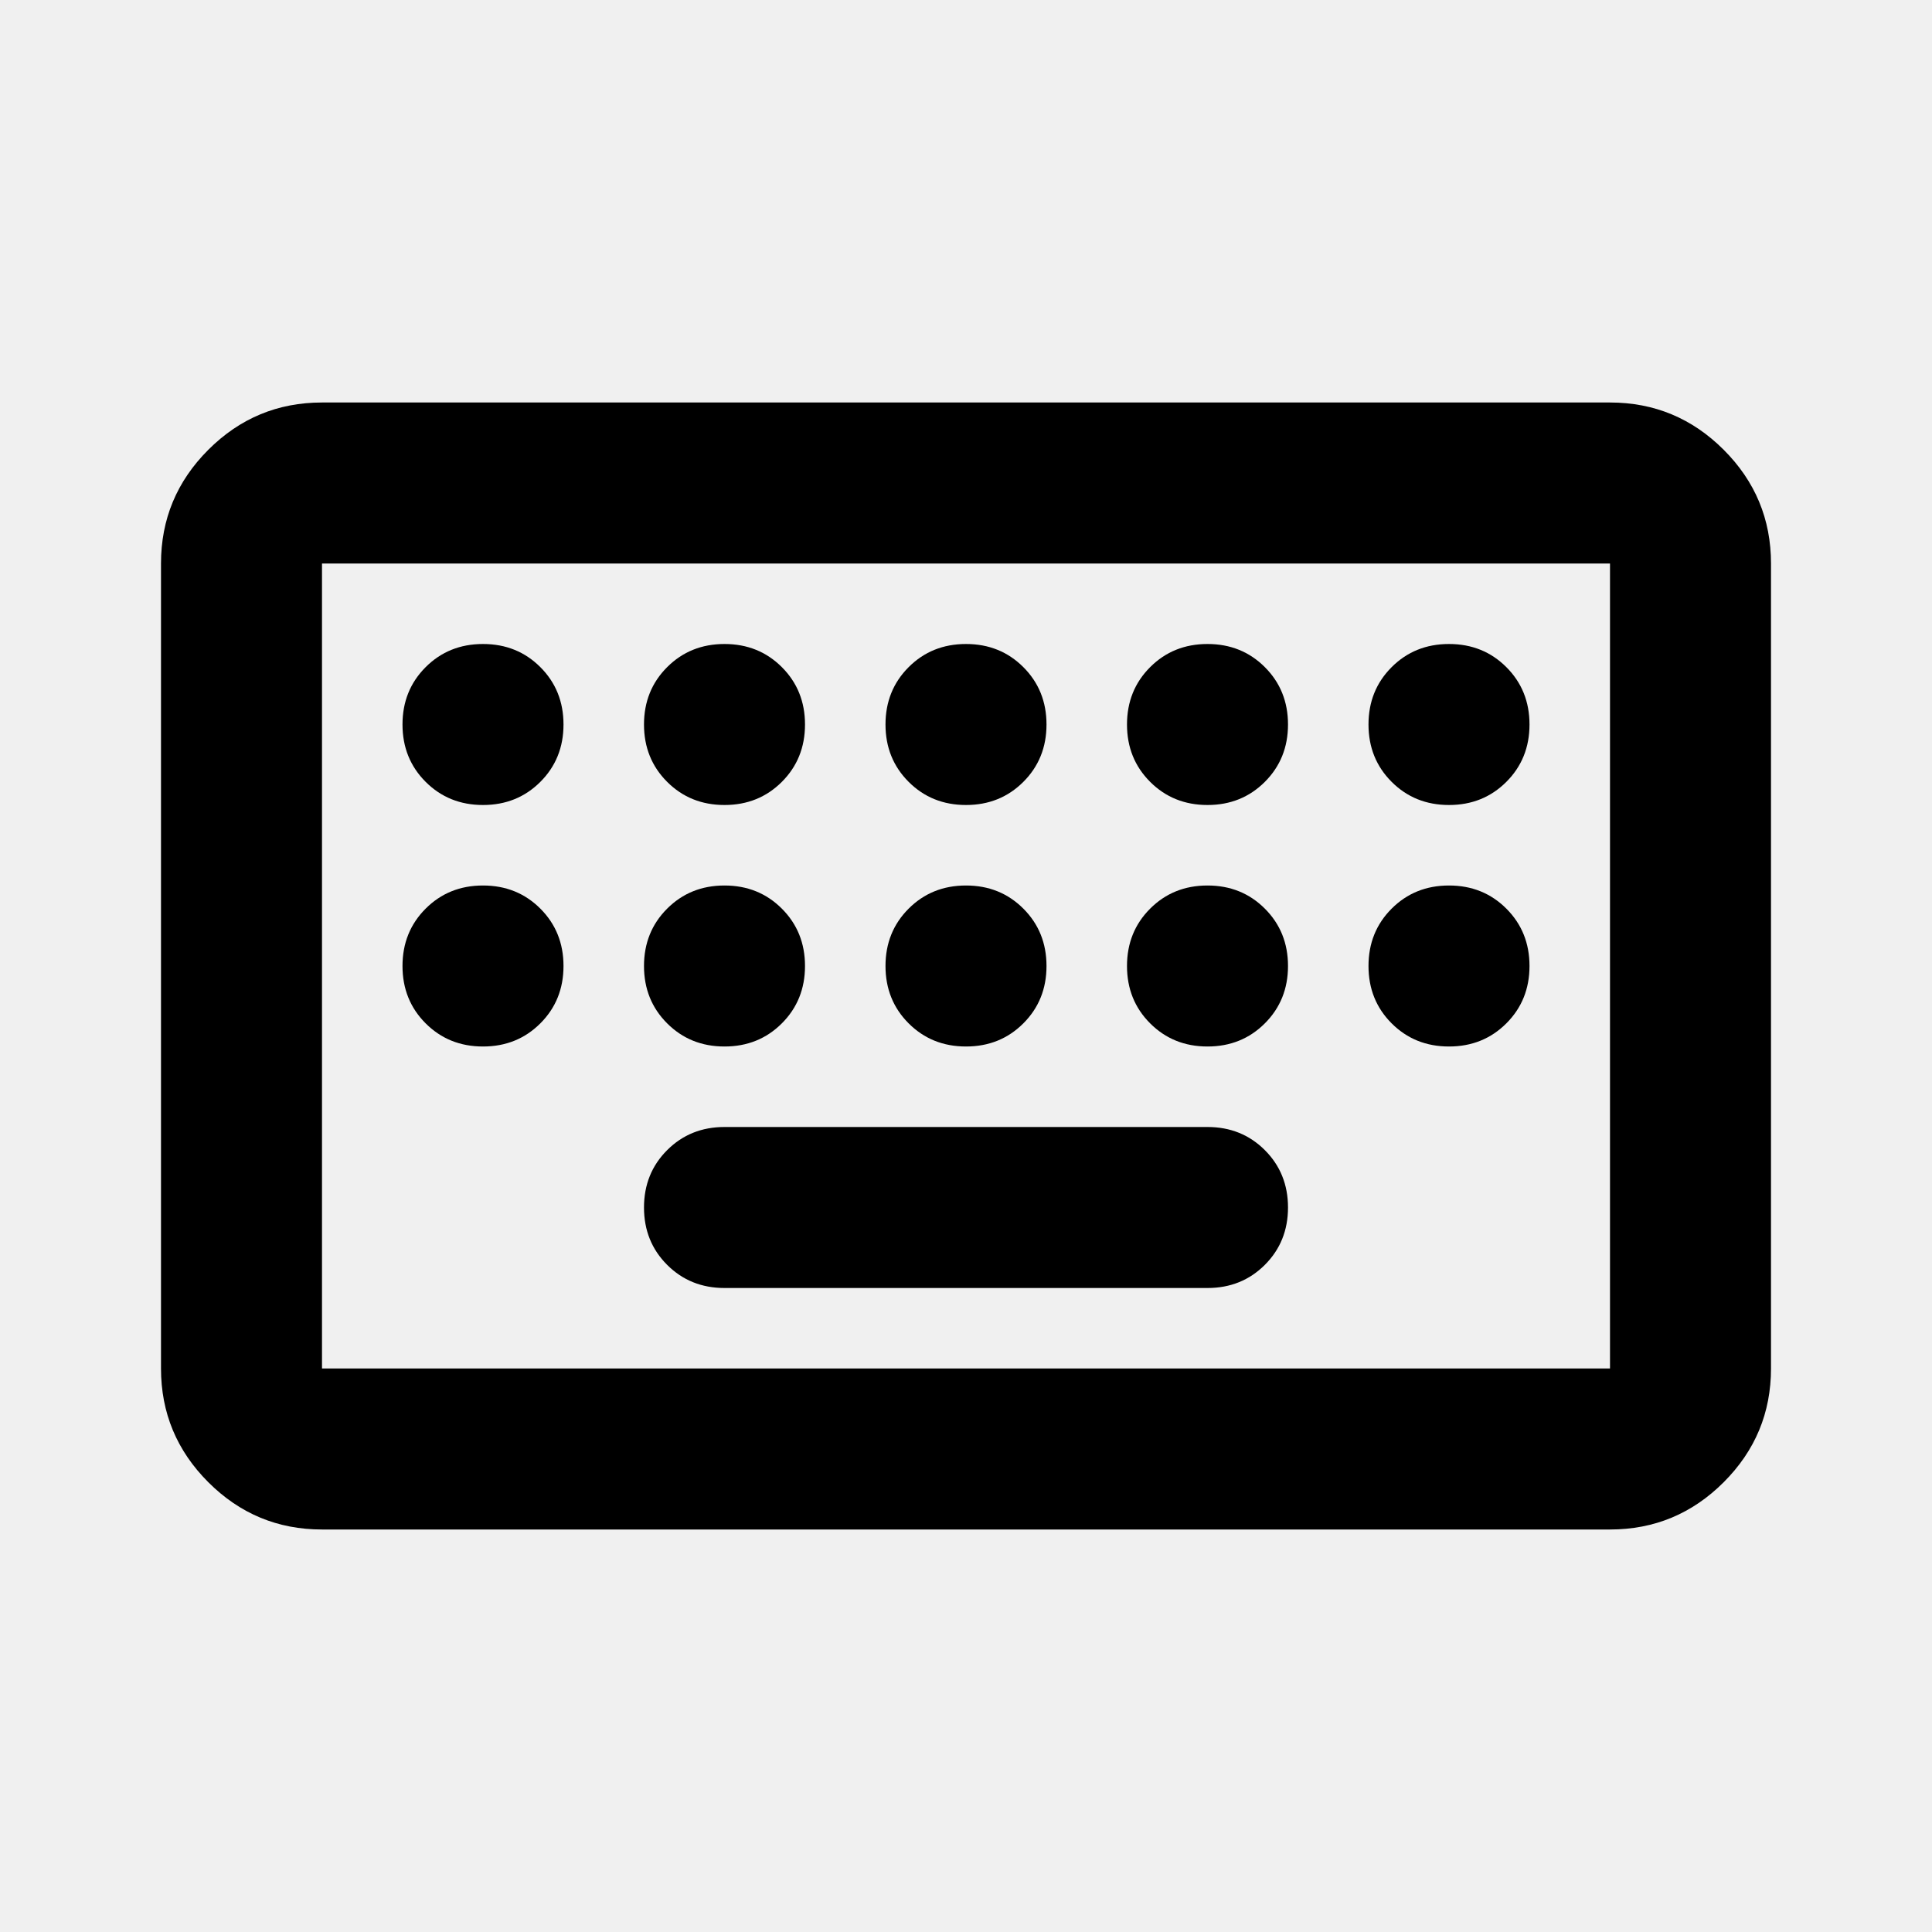
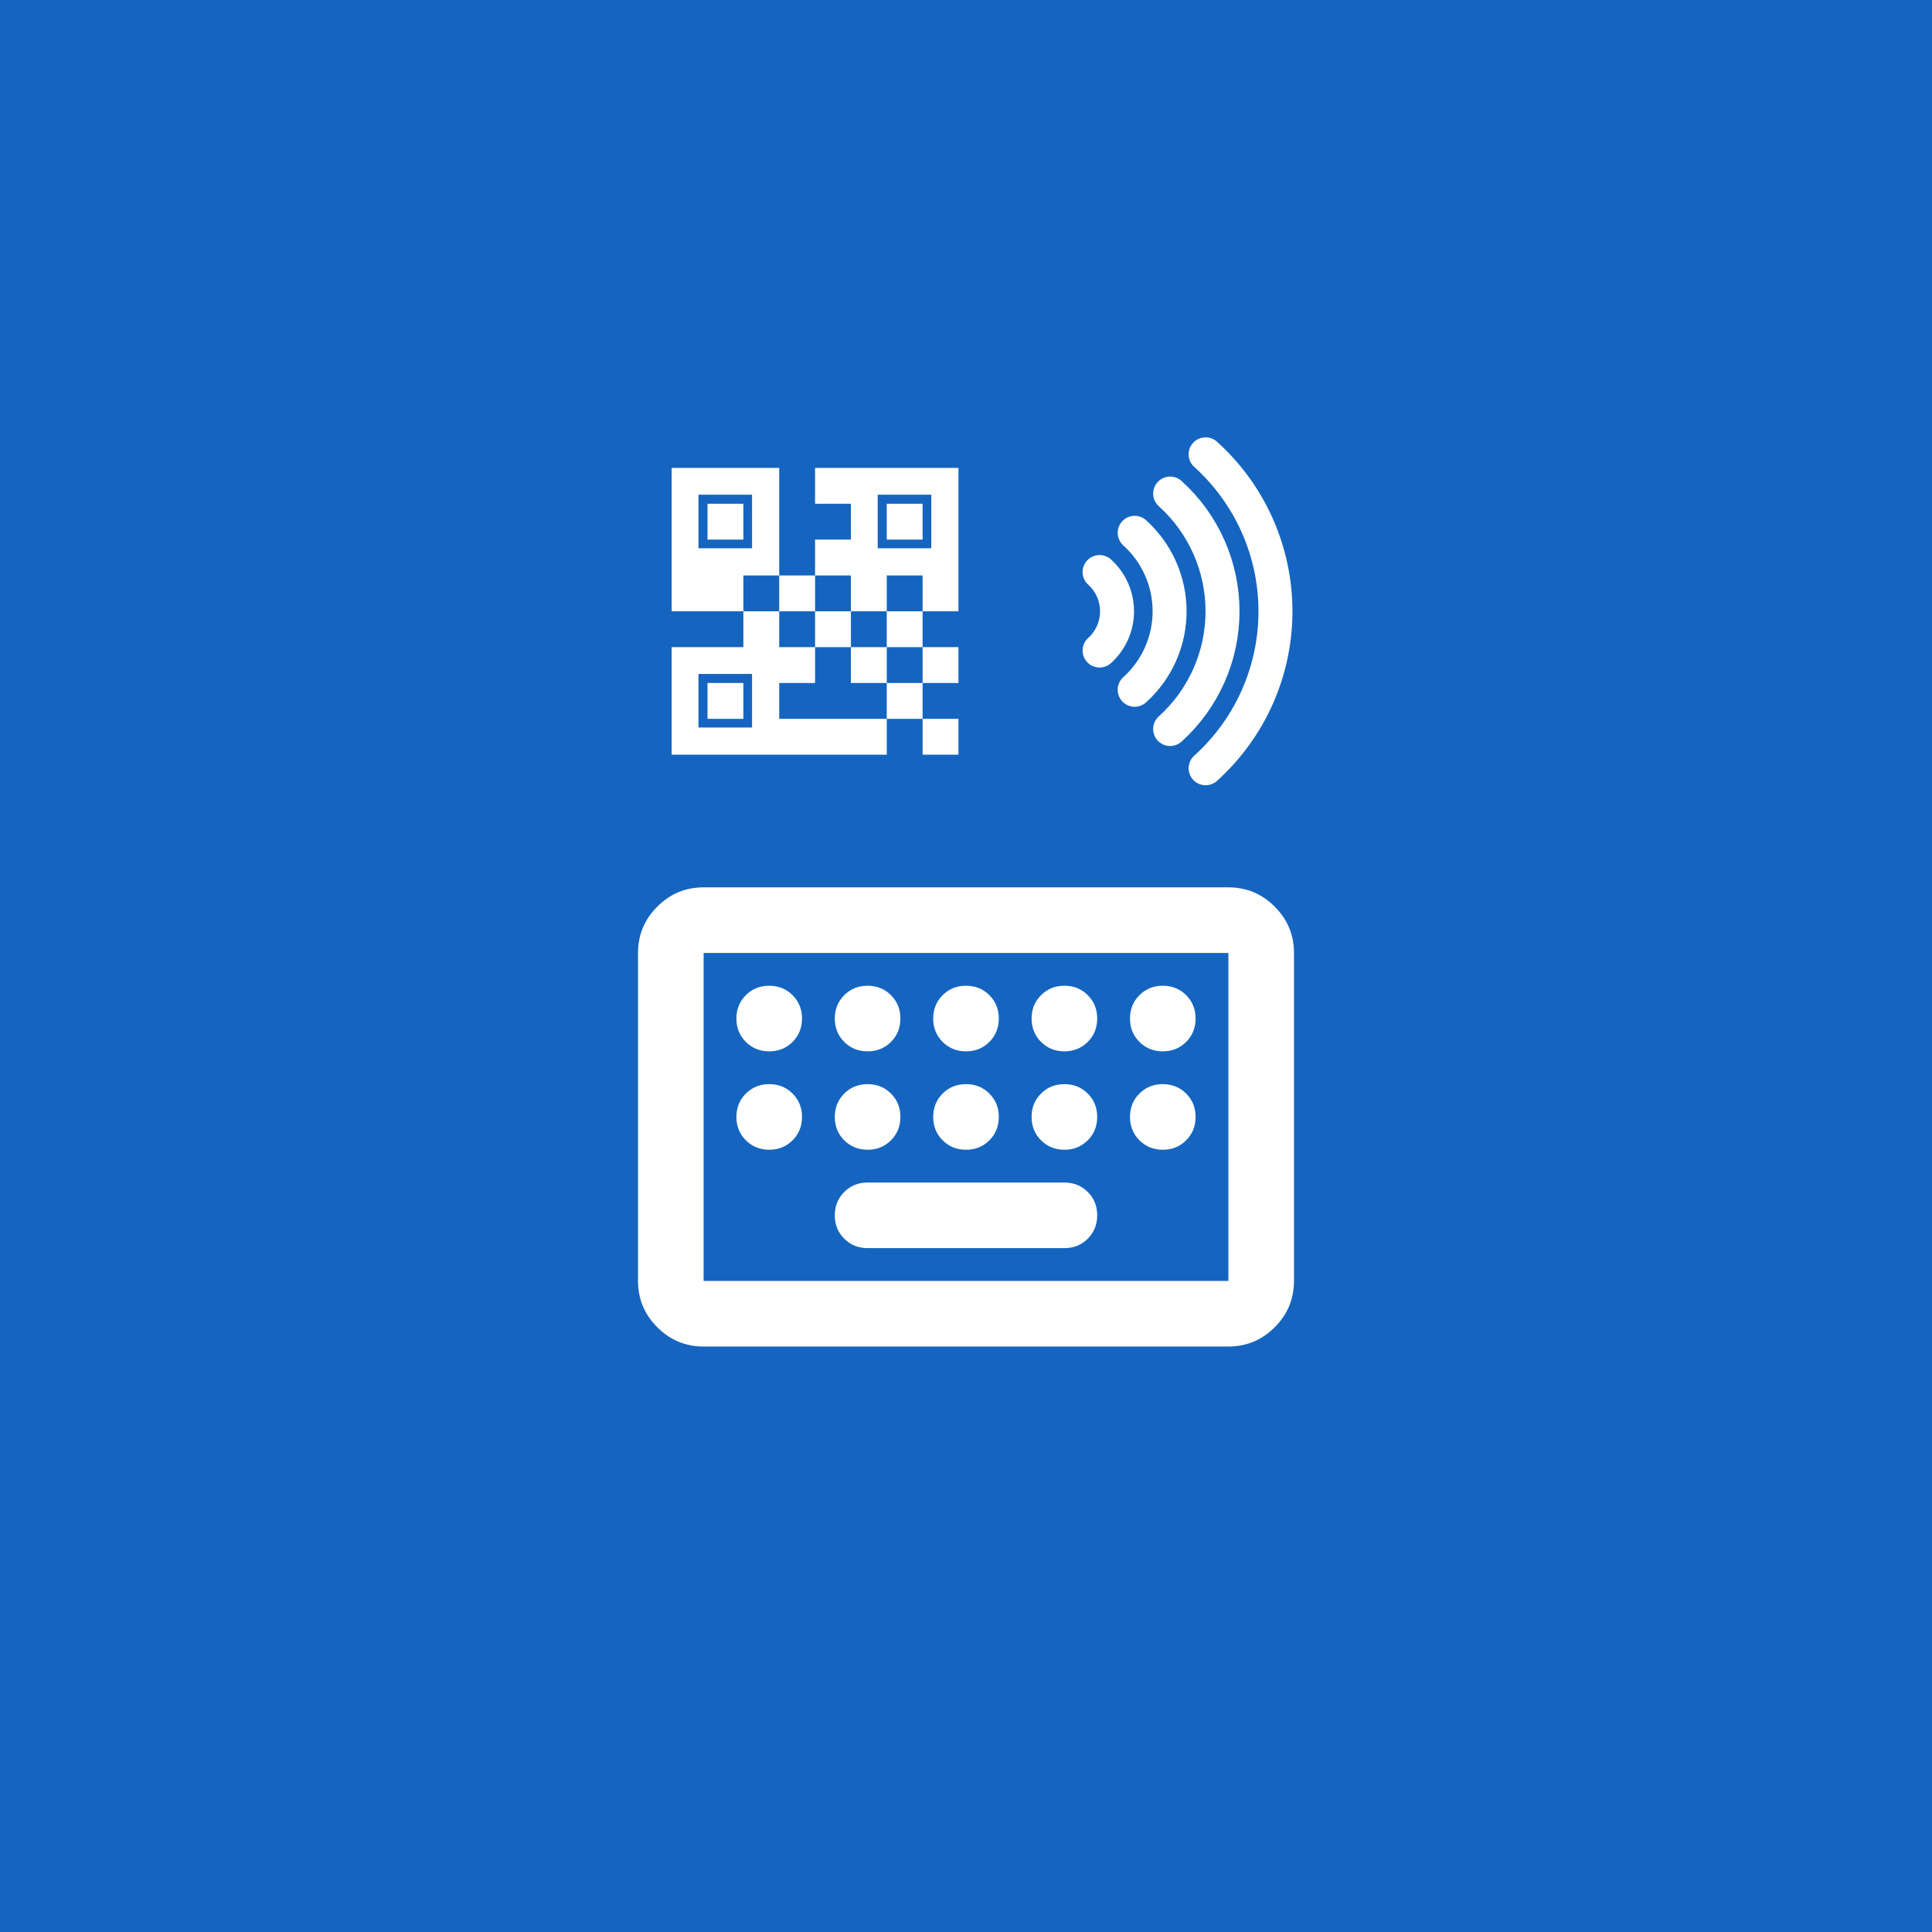
- <svg xmlns="http://www.w3.org/2000/svg" height="24" viewBox="0 -960 960 960" width="24">
-   <path d="M160-200q-33 0-56.5-23.5T80-280v-400q0-33 23.5-56.5T160-760h640q33 0 56.5 23.5T880-680v400q0 33-23.5 56.5T800-200H160Zm0-80h640v-400H160v400Zm200-40h240q17 0 28.5-11.5T640-360q0-17-11.5-28.5T600-400H360q-17 0-28.5 11.5T320-360q0 17 11.5 28.5T360-320Zm-200 40v-400 400Zm80-280q17 0 28.5-11.5T280-600q0-17-11.5-28.5T240-640q-17 0-28.5 11.5T200-600q0 17 11.5 28.5T240-560Zm120 0q17 0 28.5-11.5T400-600q0-17-11.5-28.5T360-640q-17 0-28.5 11.5T320-600q0 17 11.5 28.5T360-560Zm120 0q17 0 28.5-11.5T520-600q0-17-11.5-28.5T480-640q-17 0-28.5 11.5T440-600q0 17 11.5 28.5T480-560Zm120 0q17 0 28.5-11.5T640-600q0-17-11.5-28.5T600-640q-17 0-28.5 11.5T560-600q0 17 11.5 28.5T600-560Zm120 0q17 0 28.5-11.5T760-600q0-17-11.5-28.5T720-640q-17 0-28.5 11.5T680-600q0 17 11.5 28.5T720-560ZM240-440q17 0 28.5-11.5T280-480q0-17-11.5-28.5T240-520q-17 0-28.5 11.5T200-480q0 17 11.5 28.5T240-440Zm120 0q17 0 28.5-11.5T400-480q0-17-11.5-28.5T360-520q-17 0-28.5 11.5T320-480q0 17 11.5 28.5T360-440Zm120 0q17 0 28.5-11.5T520-480q0-17-11.5-28.5T480-520q-17 0-28.5 11.5T440-480q0 17 11.5 28.5T480-440Zm120 0q17 0 28.5-11.5T640-480q0-17-11.5-28.5T600-520q-17 0-28.5 11.5T560-480q0 17 11.5 28.5T600-440Zm120 0q17 0 28.5-11.5T760-480q0-17-11.5-28.5T720-520q-17 0-28.5 11.5T680-480q0 17 11.5 28.5T720-440Z" />
+ <svg xmlns="http://www.w3.org/2000/svg" width="512" height="512" viewBox="0 0 512 512">
+   <rect width="512" height="512" fill="#1565C0" />
+   <g transform="translate(256 296) scale(0.82) translate(-256 -256)">
+     <path fill="#fff" d="M171.2 330.2q-8.74 0-14.97-6.23T150 309V203q0-8.74 6.23-14.97t14.97-6.23h169.6q8.74 0 14.97 6.23T362 203v106q0 8.74-6.23 14.97-6.22 6.23-14.97 6.23zm0-21.2h169.6V203H171.2zm53-10.6h63.6q4.51 0 7.55-3.05 3.05-3.05 3.05-7.55 0-4.51-3.05-7.55-3.05-3.05-7.55-3.05h-63.6q-4.51 0-7.55 3.05-3.05 3.05-3.05 7.55 0 4.51 3.05 7.55 3.05 3.05 7.55 3.05zm-53 10.6V203zm21.2-74.2q4.51 0 7.55-3.05 3.05-3.04 3.05-7.55t-3.05-7.55q-3.05-3.05-7.55-3.05-4.51 0-7.55 3.05-3.05 3.05-3.05 7.55 0 4.51 3.05 7.55 3.05 3.05 7.55 3.05zm31.8 0q4.51 0 7.55-3.05 3.05-3.05 3.05-7.55 0-4.51-3.05-7.55-3.04-3.05-7.55-3.05t-7.55 3.05q-3.05 3.05-3.05 7.55 0 4.51 3.05 7.55 3.05 3.05 7.55 3.05zm31.8 0q4.51 0 7.55-3.05 3.05-3.05 3.05-7.55 0-4.51-3.05-7.55-3.04-3.05-7.55-3.05t-7.55 3.05q-3.05 3.05-3.05 7.55 0 4.51 3.05 7.55 3.04 3.05 7.55 3.05zm31.8 0q4.51 0 7.55-3.05 3.05-3.05 3.05-7.55 0-4.51-3.05-7.55-3.05-3.05-7.55-3.05-4.51 0-7.55 3.05-3.05 3.05-3.05 7.55 0 4.51 3.05 7.55 3.05 3.05 7.55 3.05zm31.8 0q4.51 0 7.55-3.05 3.05-3.05 3.05-7.55 0-4.51-3.05-7.55-3.04-3.05-7.55-3.05t-7.55 3.05Q309 219.7 309 224.2q0 4.51 3.05 7.55 3.05 3.05 7.55 3.05zm-127.2 31.8q4.51 0 7.55-3.05Q203 260.51 203 256t-3.05-7.55q-3.05-3.05-7.55-3.05-4.51 0-7.55 3.05-3.05 3.04-3.05 7.55t3.05 7.55q3.05 3.05 7.55 3.05zm31.8 0q4.51 0 7.55-3.05 3.05-3.04 3.05-7.55t-3.05-7.55q-3.04-3.05-7.55-3.05t-7.55 3.05q-3.05 3.04-3.05 7.55t3.05 7.55q3.05 3.05 7.55 3.05zm31.8 0q4.51 0 7.55-3.05 3.05-3.04 3.05-7.55t-3.05-7.55q-3.04-3.05-7.55-3.05t-7.55 3.05q-3.05 3.04-3.05 7.55t3.05 7.55q3.04 3.05 7.55 3.05zm31.8 0q4.51 0 7.55-3.05 3.05-3.04 3.05-7.55t-3.05-7.55q-3.05-3.05-7.55-3.05-4.51 0-7.55 3.05-3.05 3.04-3.05 7.55t3.05 7.55q3.05 3.05 7.55 3.05zm31.8 0q4.51 0 7.55-3.05 3.05-3.04 3.05-7.55t-3.05-7.55q-3.04-3.05-7.55-3.05t-7.55 3.05Q309 251.49 309 256t3.05 7.55q3.05 3.05 7.55 3.05z" />
+   </g>
+   <path fill="#fff" fill-rule="evenodd" d="M178.0 124.0h28.5v28.5h-28.5zM185.1 131.1h14.2v14.2h-14.2zM187.5 133.5h9.5v9.5h-9.5zM225.5 124.0h28.5v28.5h-28.5zM232.6 131.1h14.2v14.2h-14.2zM235.0 133.5h9.5v9.5h-9.5zM178.0 171.5h28.5v28.5h-28.5zM185.1 178.6h14.2v14.2h-14.2zM187.5 181.0h9.5v9.5h-9.5zM216.0 124.0h9.5v9.5h-9.5zM216.0 143.0h9.5v9.5h-9.5zM206.5 152.5h9.5v9.5h-9.5zM225.5 152.5h9.5v9.5h-9.5zM244.5 152.5h9.5v9.5h-9.5zM216.0 162.0h9.5v9.5h-9.5zM235.0 162.0h9.5v9.5h-9.5zM206.5 171.5h9.5v9.5h-9.5zM225.5 171.5h9.5v9.5h-9.5zM235.0 181.0h9.5v9.5h-9.5zM216.0 190.5h9.5v9.5h-9.5zM244.5 190.5h9.5v9.5h-9.5zM225.5 190.5h9.5v9.5h-9.5zM244.5 171.5h9.5v9.5h-9.5zM206.5 190.5h9.5v9.5h-9.5zM178.0 152.5h9.5v9.5h-9.5zM197.0 162.0h9.5v9.5h-9.5zM187.5 152.5h9.5v9.5h-9.5z" />
+   <path fill="none" stroke="#fff" stroke-width="9" stroke-linecap="round" d="M291.4 151.6A14 14 0 0 1 291.4 172.4M300.7 141.2A28 28 0 0 1 300.7 182.8M310.1 130.8A42 42 0 0 1 310.1 193.2M319.5 120.4A56 56 0 0 1 319.5 203.6" />
</svg>
